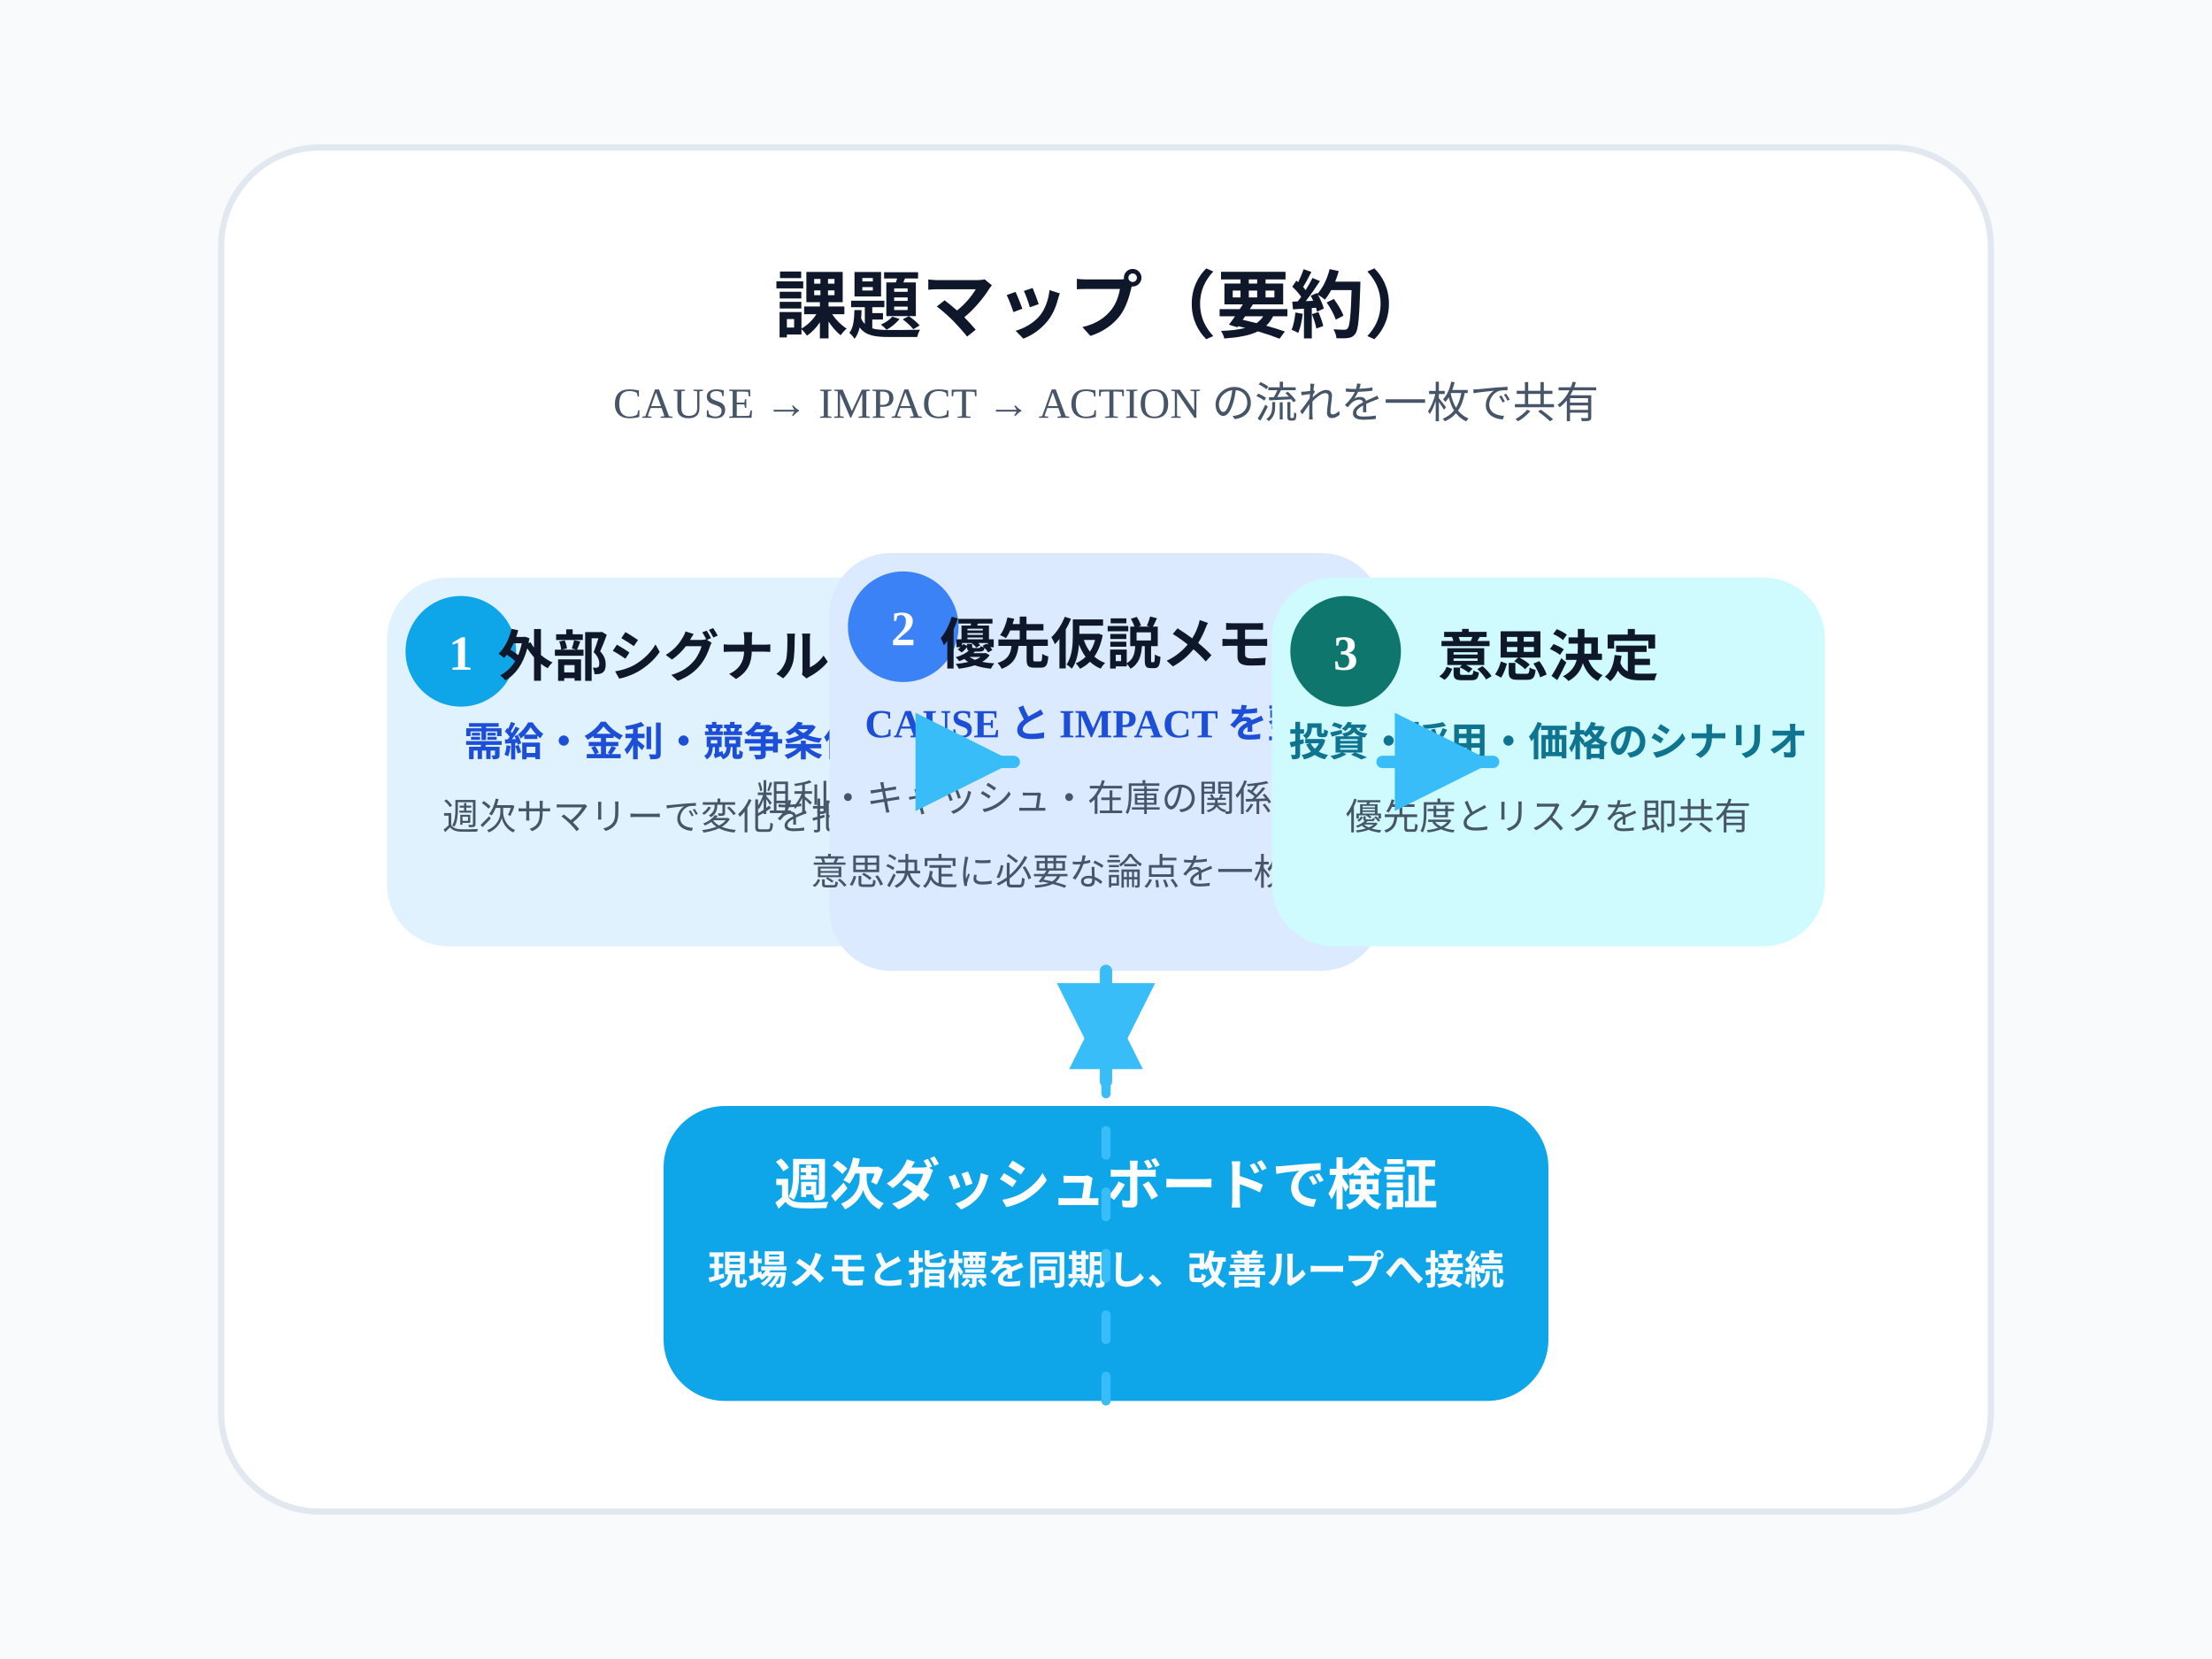
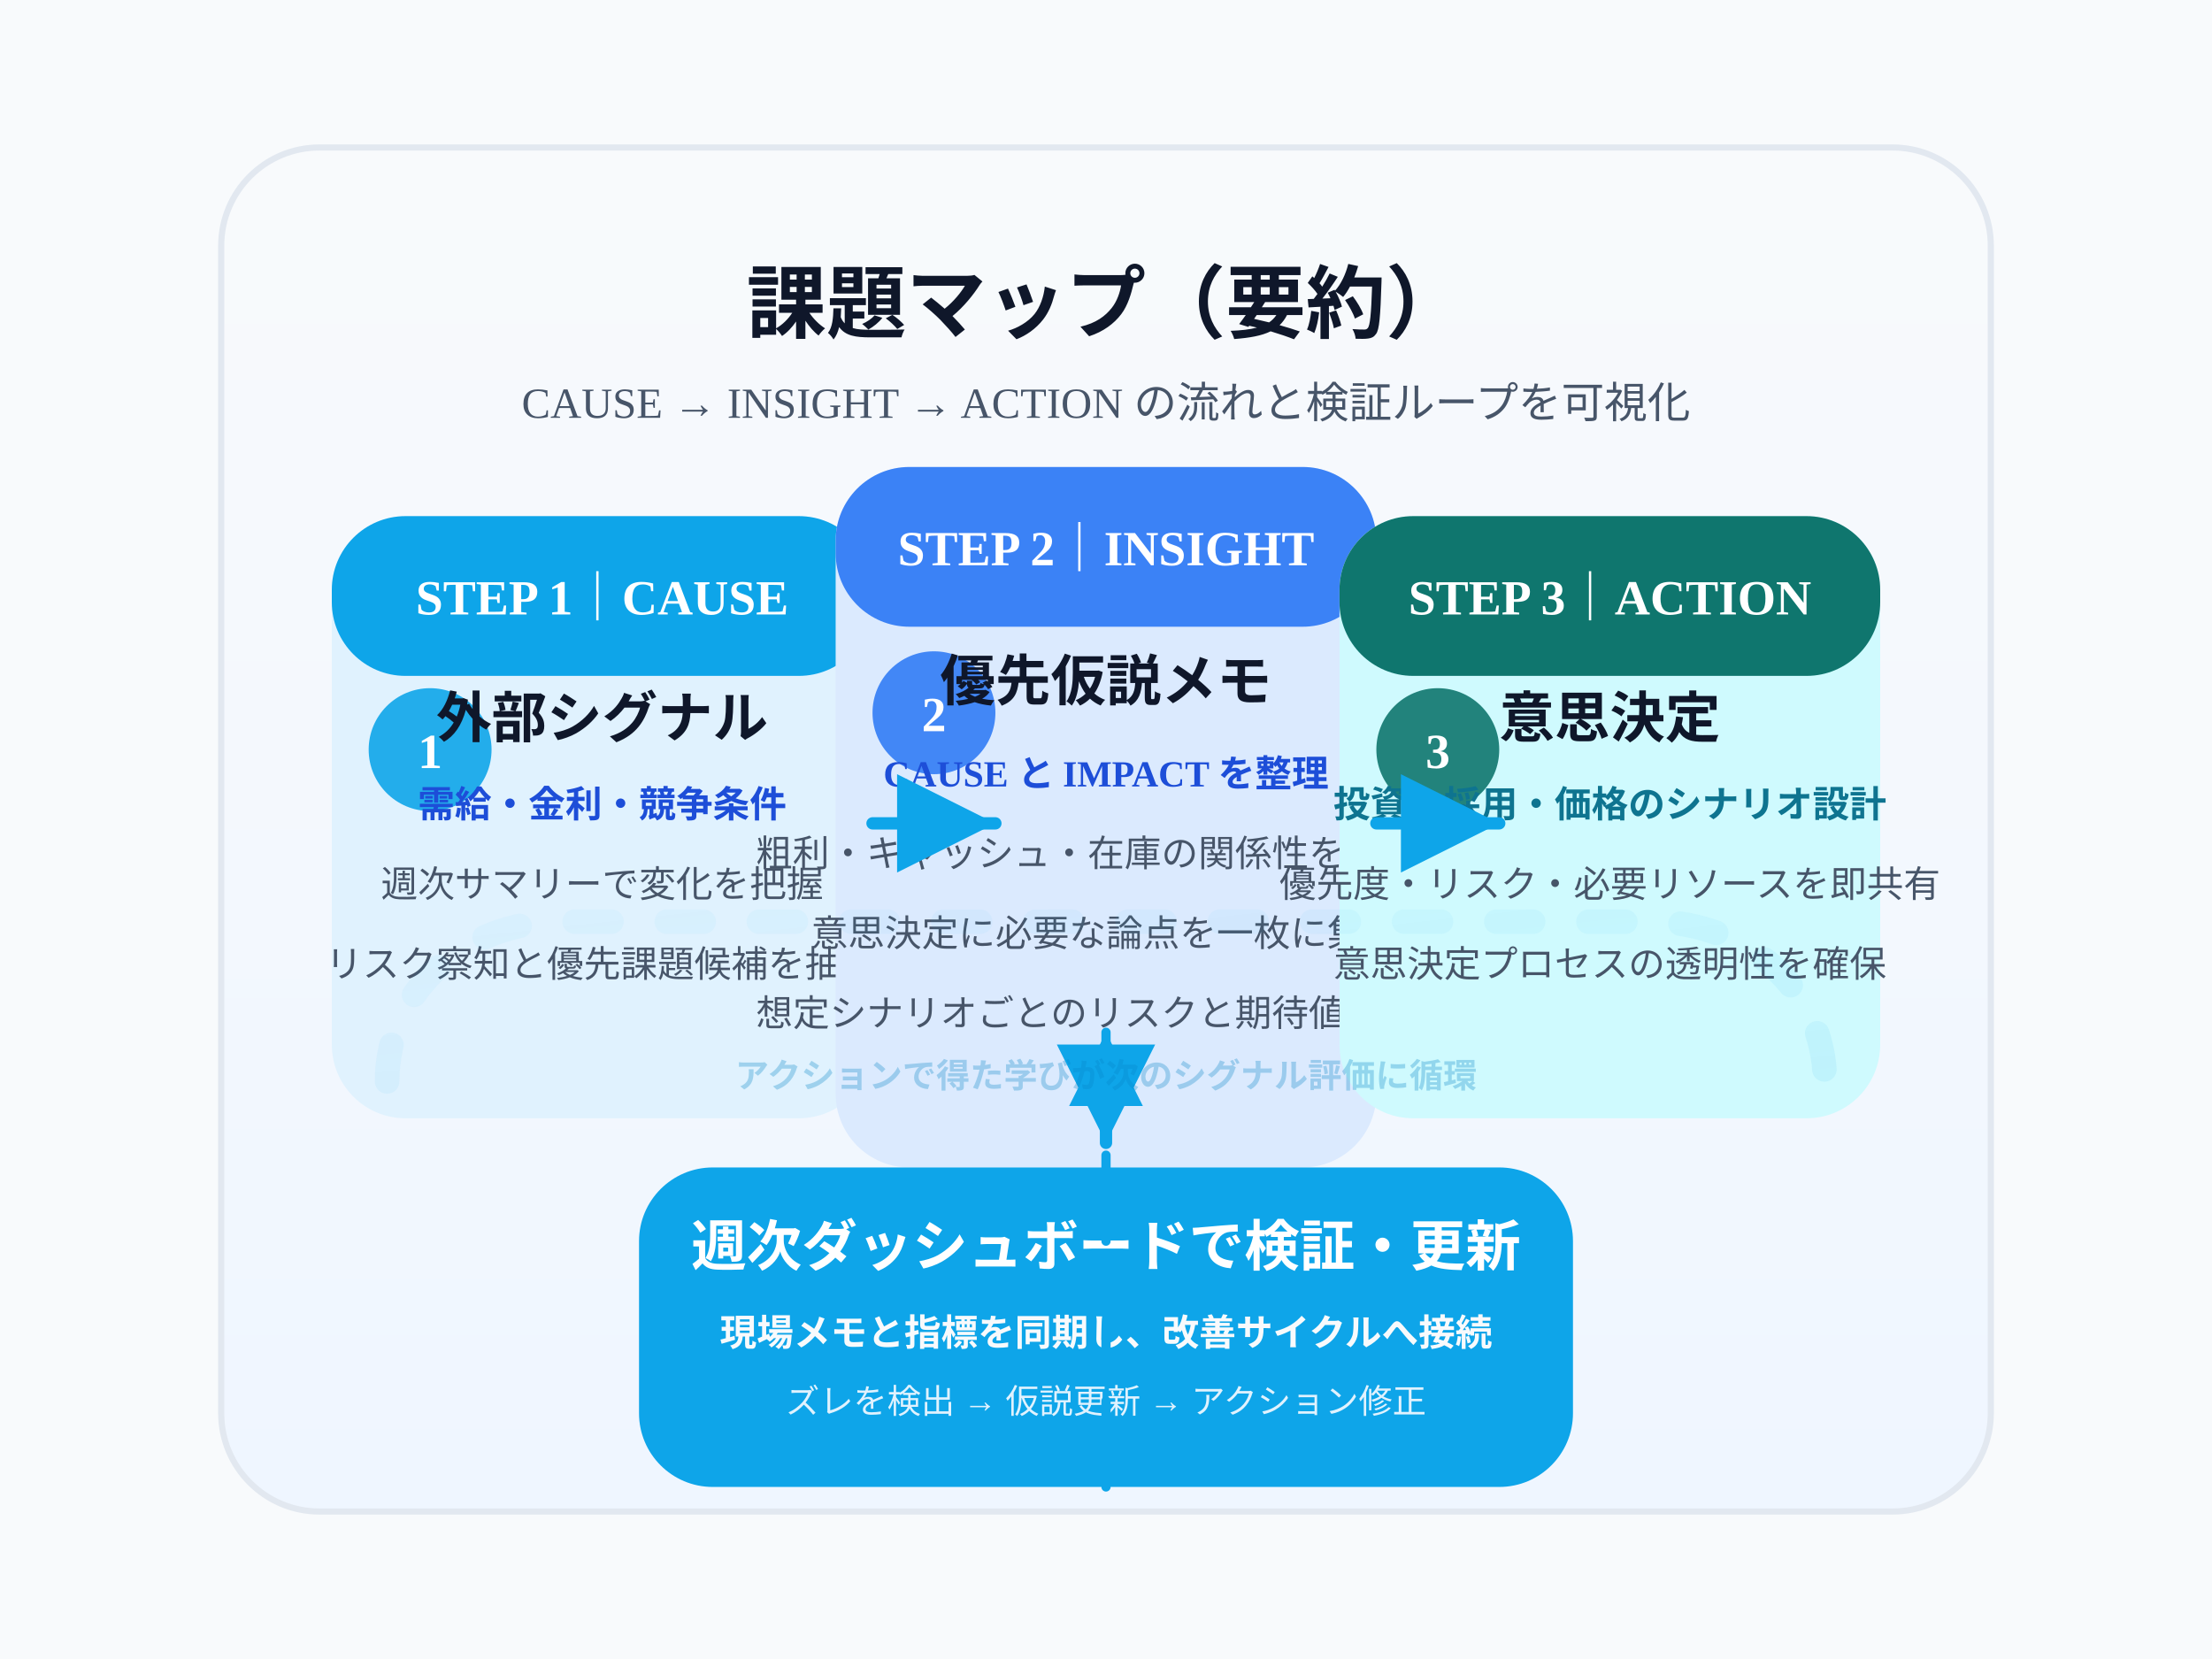
<svg xmlns="http://www.w3.org/2000/svg" width="720" height="540" viewBox="0 0 720 540" fill="none">
+   <defs>
+     <linearGradient id="card" x1="0" y1="0" x2="0" y2="1">
+       <stop offset="0%" stop-color="#F8FAFC" />
+       <stop offset="100%" stop-color="#EFF6FF" />
+     </linearGradient>
+     <linearGradient id="loop" x1="0" y1="0" x2="1" y2="1">
+       <stop offset="0%" stop-color="#38BDF8" stop-opacity="0.14" />
+       <stop offset="100%" stop-color="#0EA5E9" stop-opacity="0.28" />
+     </linearGradient>
+     <marker id="arrow" viewBox="0 0 12 12" refX="10" refY="6" markerWidth="12" markerHeight="12" orient="auto">
+       <path d="M2 2L10 6L2 10V2Z" fill="#0EA5E9" />
+     </marker>
+   </defs>
  <rect width="720" height="540" fill="#F8FAFC" />
-   <rect x="72" y="48" width="576" height="444" rx="32" fill="#FFFFFF" stroke="#E2E8F0" stroke-width="2" />
-   <text x="360" y="108" text-anchor="middle" fill="#0F172A" font-size="24" font-weight="700">課題マップ（要約）</text>
-   <text x="360" y="136" text-anchor="middle" fill="#475569" font-size="14">CAUSE → IMPACT → ACTION の流れを一枚で共有</text>
+   <rect x="72" y="48" width="576" height="444" rx="32" fill="url(#card)" stroke="#E2E8F0" stroke-width="2" />
+   <text x="360" y="108" text-anchor="middle" fill="#0F172A" font-size="26" font-weight="700">課題マップ（要約）</text>
+   <text x="360" y="136" text-anchor="middle" fill="#475569" font-size="14">CAUSE → INSIGHT → ACTION の流れと検証ループを可視化</text>
  <g>
-     <rect x="126" y="188" width="180" height="120" rx="20" fill="#E0F2FE" />
-     <circle cx="150" cy="212" r="18" fill="#0EA5E9" />
-     <text x="150" y="218" text-anchor="middle" fill="#FFFFFF" font-size="16" font-weight="700">1</text>
-     <text x="216" y="220" text-anchor="middle" fill="#0F172A" font-size="18" font-weight="700">外部シグナル</text>
-     <text x="216" y="246" text-anchor="middle" fill="#1D4ED8" font-size="13" font-weight="600">需給・金利・競争条件</text>
-     <text x="216" y="270" text-anchor="middle" fill="#475569" font-size="12">週次サマリーで変化を把握</text>
+     <rect x="108" y="168" width="176" height="196" rx="24" fill="#E0F2FE" />
+     <rect x="108" y="168" width="176" height="52" rx="24" fill="#0EA5E9" />
+     <text x="196" y="200" text-anchor="middle" fill="#FFFFFF" font-size="16" font-weight="700">STEP 1｜CAUSE</text>
+     <circle cx="140" cy="244" r="20" fill="#0EA5E9" opacity="0.9" />
+     <text x="140" y="250" text-anchor="middle" fill="#FFFFFF" font-size="16" font-weight="700">1</text>
+     <text x="196" y="240" text-anchor="middle" fill="#0F172A" font-size="18" font-weight="700">外部シグナル</text>
+     <text x="196" y="266" text-anchor="middle" fill="#1D4ED8" font-size="12" font-weight="600">需給・金利・競争条件</text>
+     <text x="196" y="292" text-anchor="middle" fill="#475569" font-size="12">週次サマリーで変化を把握</text>
+     <text x="196" y="318" text-anchor="middle" fill="#475569" font-size="12">リスク察知と優先課題候補を抽出</text>
  </g>
  <g>
-     <rect x="270" y="180" width="180" height="136" rx="20" fill="#DBEAFE" />
-     <circle cx="294" cy="204" r="18" fill="#3B82F6" />
-     <text x="294" y="210" text-anchor="middle" fill="#FFFFFF" font-size="16" font-weight="700">2</text>
-     <text x="360" y="216" text-anchor="middle" fill="#0F172A" font-size="18" font-weight="700">優先仮説メモ</text>
-     <text x="360" y="240" text-anchor="middle" fill="#1D4ED8" font-size="13" font-weight="600">CAUSE と IMPACT を整理</text>
-     <text x="360" y="264" text-anchor="middle" fill="#475569" font-size="12">粗利・キャッシュ・在庫の関係性を可視化</text>
-     <text x="360" y="288" text-anchor="middle" fill="#475569" font-size="12">意思決定に必要な論点を一枚に集約</text>
+     <rect x="272" y="152" width="176" height="228" rx="24" fill="#DBEAFE" />
+     <rect x="272" y="152" width="176" height="52" rx="24" fill="#3B82F6" />
+     <text x="360" y="184" text-anchor="middle" fill="#FFFFFF" font-size="16" font-weight="700">STEP 2｜INSIGHT</text>
+     <circle cx="304" cy="232" r="20" fill="#3B82F6" opacity="0.95" />
+     <text x="304" y="238" text-anchor="middle" fill="#FFFFFF" font-size="16" font-weight="700">2</text>
+     <text x="360" y="228" text-anchor="middle" fill="#0F172A" font-size="18" font-weight="700">優先仮説メモ</text>
+     <text x="360" y="256" text-anchor="middle" fill="#1D4ED8" font-size="12" font-weight="600">CAUSE と IMPACT を整理</text>
+     <text x="360" y="282" text-anchor="middle" fill="#475569" font-size="12">粗利・キャッシュ・在庫の関係性を可視化</text>
+     <text x="360" y="308" text-anchor="middle" fill="#475569" font-size="12">意思決定に必要な論点を一枚に集約</text>
+     <text x="360" y="334" text-anchor="middle" fill="#475569" font-size="12">想定シナリオごとのリスクと期待値を整理</text>
  </g>
  <g>
-     <rect x="414" y="188" width="180" height="120" rx="20" fill="#CFFAFE" />
-     <circle cx="438" cy="212" r="18" fill="#0F766E" />
-     <text x="438" y="218" text-anchor="middle" fill="#FFFFFF" font-size="16" font-weight="700">3</text>
-     <text x="504" y="220" text-anchor="middle" fill="#0F172A" font-size="18" font-weight="700">意思決定</text>
-     <text x="504" y="246" text-anchor="middle" fill="#0E7490" font-size="13" font-weight="600">投資・採用・価格のシナリオ</text>
-     <text x="504" y="270" text-anchor="middle" fill="#475569" font-size="12">優先度とリスクを即共有</text>
+     <rect x="436" y="168" width="176" height="196" rx="24" fill="#CFFAFE" />
+     <rect x="436" y="168" width="176" height="52" rx="24" fill="#0F766E" />
+     <text x="524" y="200" text-anchor="middle" fill="#FFFFFF" font-size="16" font-weight="700">STEP 3｜ACTION</text>
+     <circle cx="468" cy="244" r="20" fill="#0F766E" opacity="0.9" />
+     <text x="468" y="250" text-anchor="middle" fill="#FFFFFF" font-size="16" font-weight="700">3</text>
+     <text x="524" y="240" text-anchor="middle" fill="#0F172A" font-size="18" font-weight="700">意思決定</text>
+     <text x="524" y="266" text-anchor="middle" fill="#0E7490" font-size="12" font-weight="600">投資・採用・価格のシナリオ設計</text>
+     <text x="524" y="292" text-anchor="middle" fill="#475569" font-size="12">優先度・リスク・必要リソースを即共有</text>
+     <text x="524" y="318" text-anchor="middle" fill="#475569" font-size="12">意思決定プロセスの透明性を確保</text>
  </g>
-   <path d="M306 248H330" stroke="#38BDF8" stroke-width="4" stroke-linecap="round" marker-end="url(#arrow)" />
-   <path d="M450 248H486" stroke="#38BDF8" stroke-width="4" stroke-linecap="round" marker-end="url(#arrow)" />
+   <path d="M284 268H324" stroke="#0EA5E9" stroke-width="4" stroke-linecap="round" marker-end="url(#arrow)" />
+   <path d="M448 268H488" stroke="#0EA5E9" stroke-width="4" stroke-linecap="round" marker-end="url(#arrow)" />
  <g>
-     <rect x="216" y="360" width="288" height="96" rx="20" fill="#0EA5E9" />
-     <text x="360" y="392" text-anchor="middle" fill="#FFFFFF" font-size="18" font-weight="700">週次ダッシュボードで検証</text>
-     <text x="360" y="418" text-anchor="middle" fill="#F8FAFC" font-size="13" font-weight="600">現場メモと指標を同期し、改善ループへ接続</text>
+     <rect x="208" y="380" width="304" height="104" rx="24" fill="#0EA5E9" />
+     <text x="360" y="412" text-anchor="middle" fill="#FFFFFF" font-size="18" font-weight="700">週次ダッシュボードで検証・更新</text>
+     <text x="360" y="438" text-anchor="middle" fill="#F8FAFC" font-size="12" font-weight="600">現場メモと指標を同期し、改善サイクルへ接続</text>
+     <text x="360" y="460" text-anchor="middle" fill="#E0F2FE" font-size="11">ズレを検出 → 仮説更新 → アクション修正</text>
  </g>
-   <path d="M360 316V352" stroke="#38BDF8" stroke-width="4" stroke-linecap="round" marker-end="url(#arrow)" />
-   <path d="M360 456V324" stroke="#38BDF8" stroke-width="3" stroke-linecap="round" stroke-dasharray="8 12" marker-end="url(#arrow)" />
-   <defs>
-     <marker id="arrow" viewBox="0 0 12 12" refX="10" refY="6" markerWidth="12" markerHeight="12" orient="auto">
-       <path d="M2 2L10 6L2 10V2Z" fill="#38BDF8" />
-     </marker>
-   </defs>
+   <path d="M360 348V372" stroke="#0EA5E9" stroke-width="4" stroke-linecap="round" marker-end="url(#arrow)" />
+   <path d="M360 484V336" stroke="#0EA5E9" stroke-width="3" stroke-linecap="round" stroke-dasharray="8 12" marker-end="url(#arrow)" />
+   <g opacity="0.3">
+     <path d="M126 352C126 322 152 300 182 300H538C568 300 594 322 594 352" stroke="url(#loop)" stroke-width="8" stroke-linecap="round" stroke-dasharray="12 18" />
+     <text x="360" y="354" text-anchor="middle" fill="#0284C7" font-size="11" font-weight="600">アクションで得た学びが次のシグナル評価に循環</text>
+   </g>
</svg>
